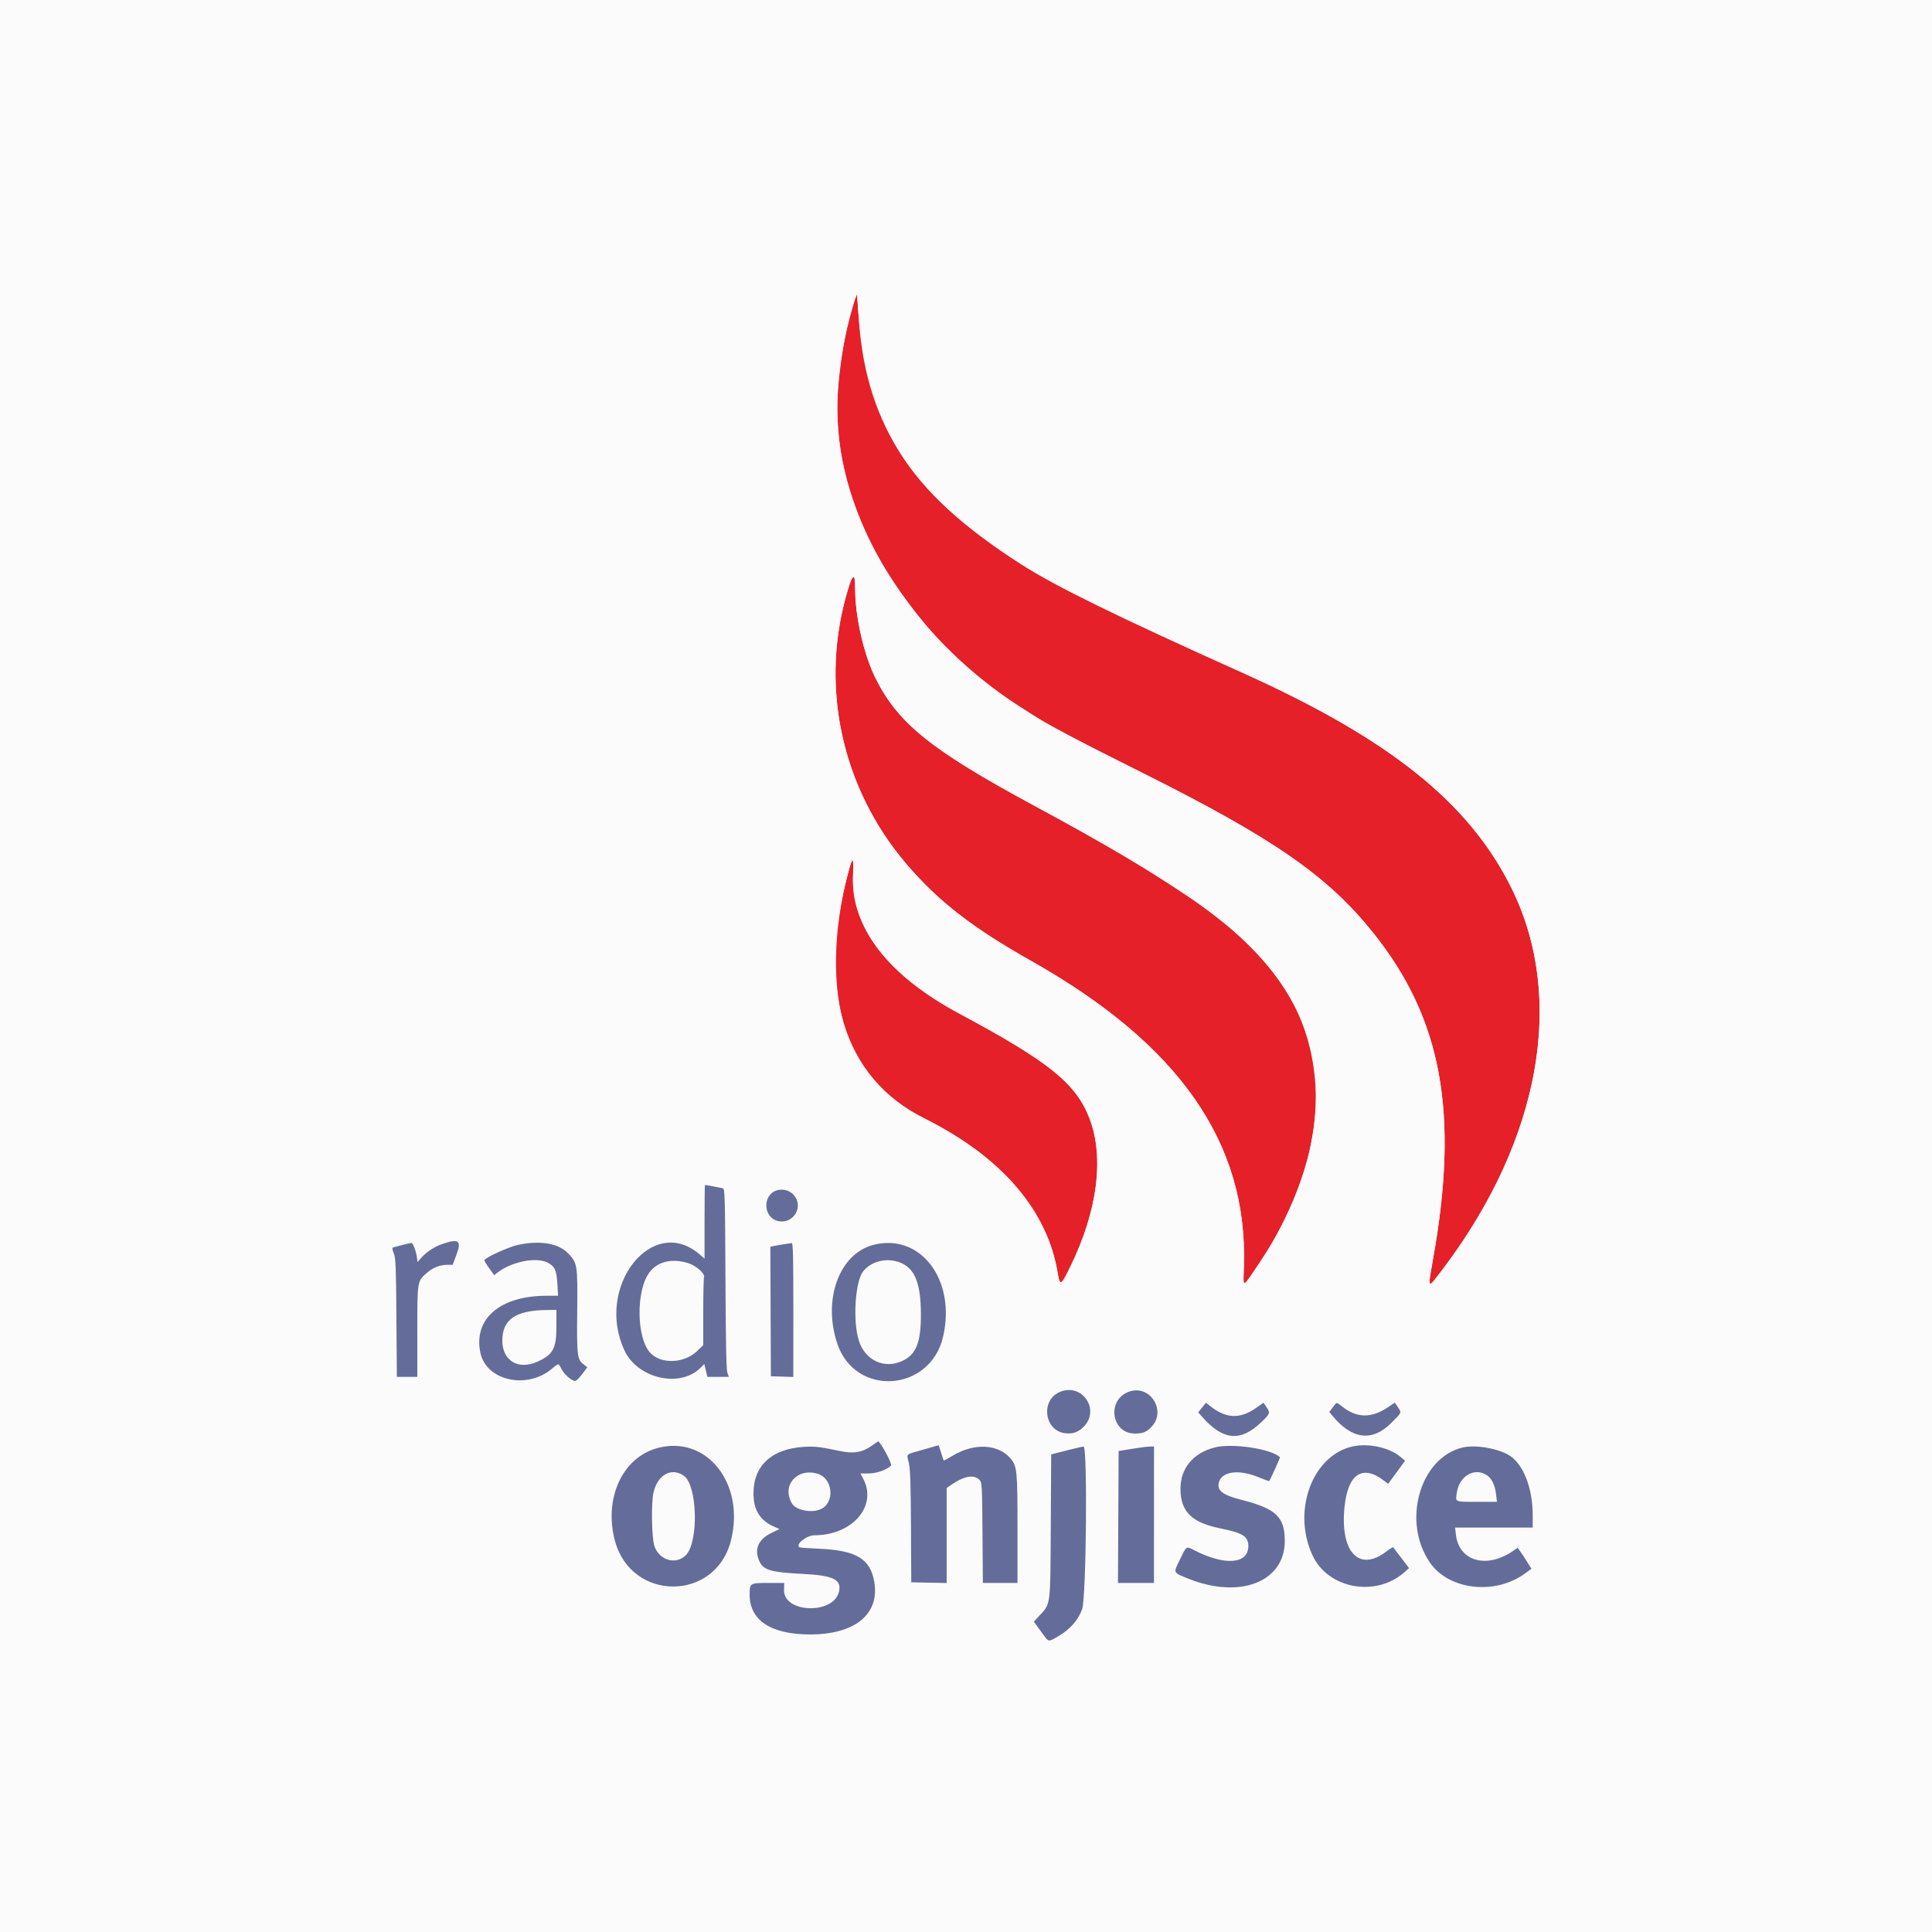
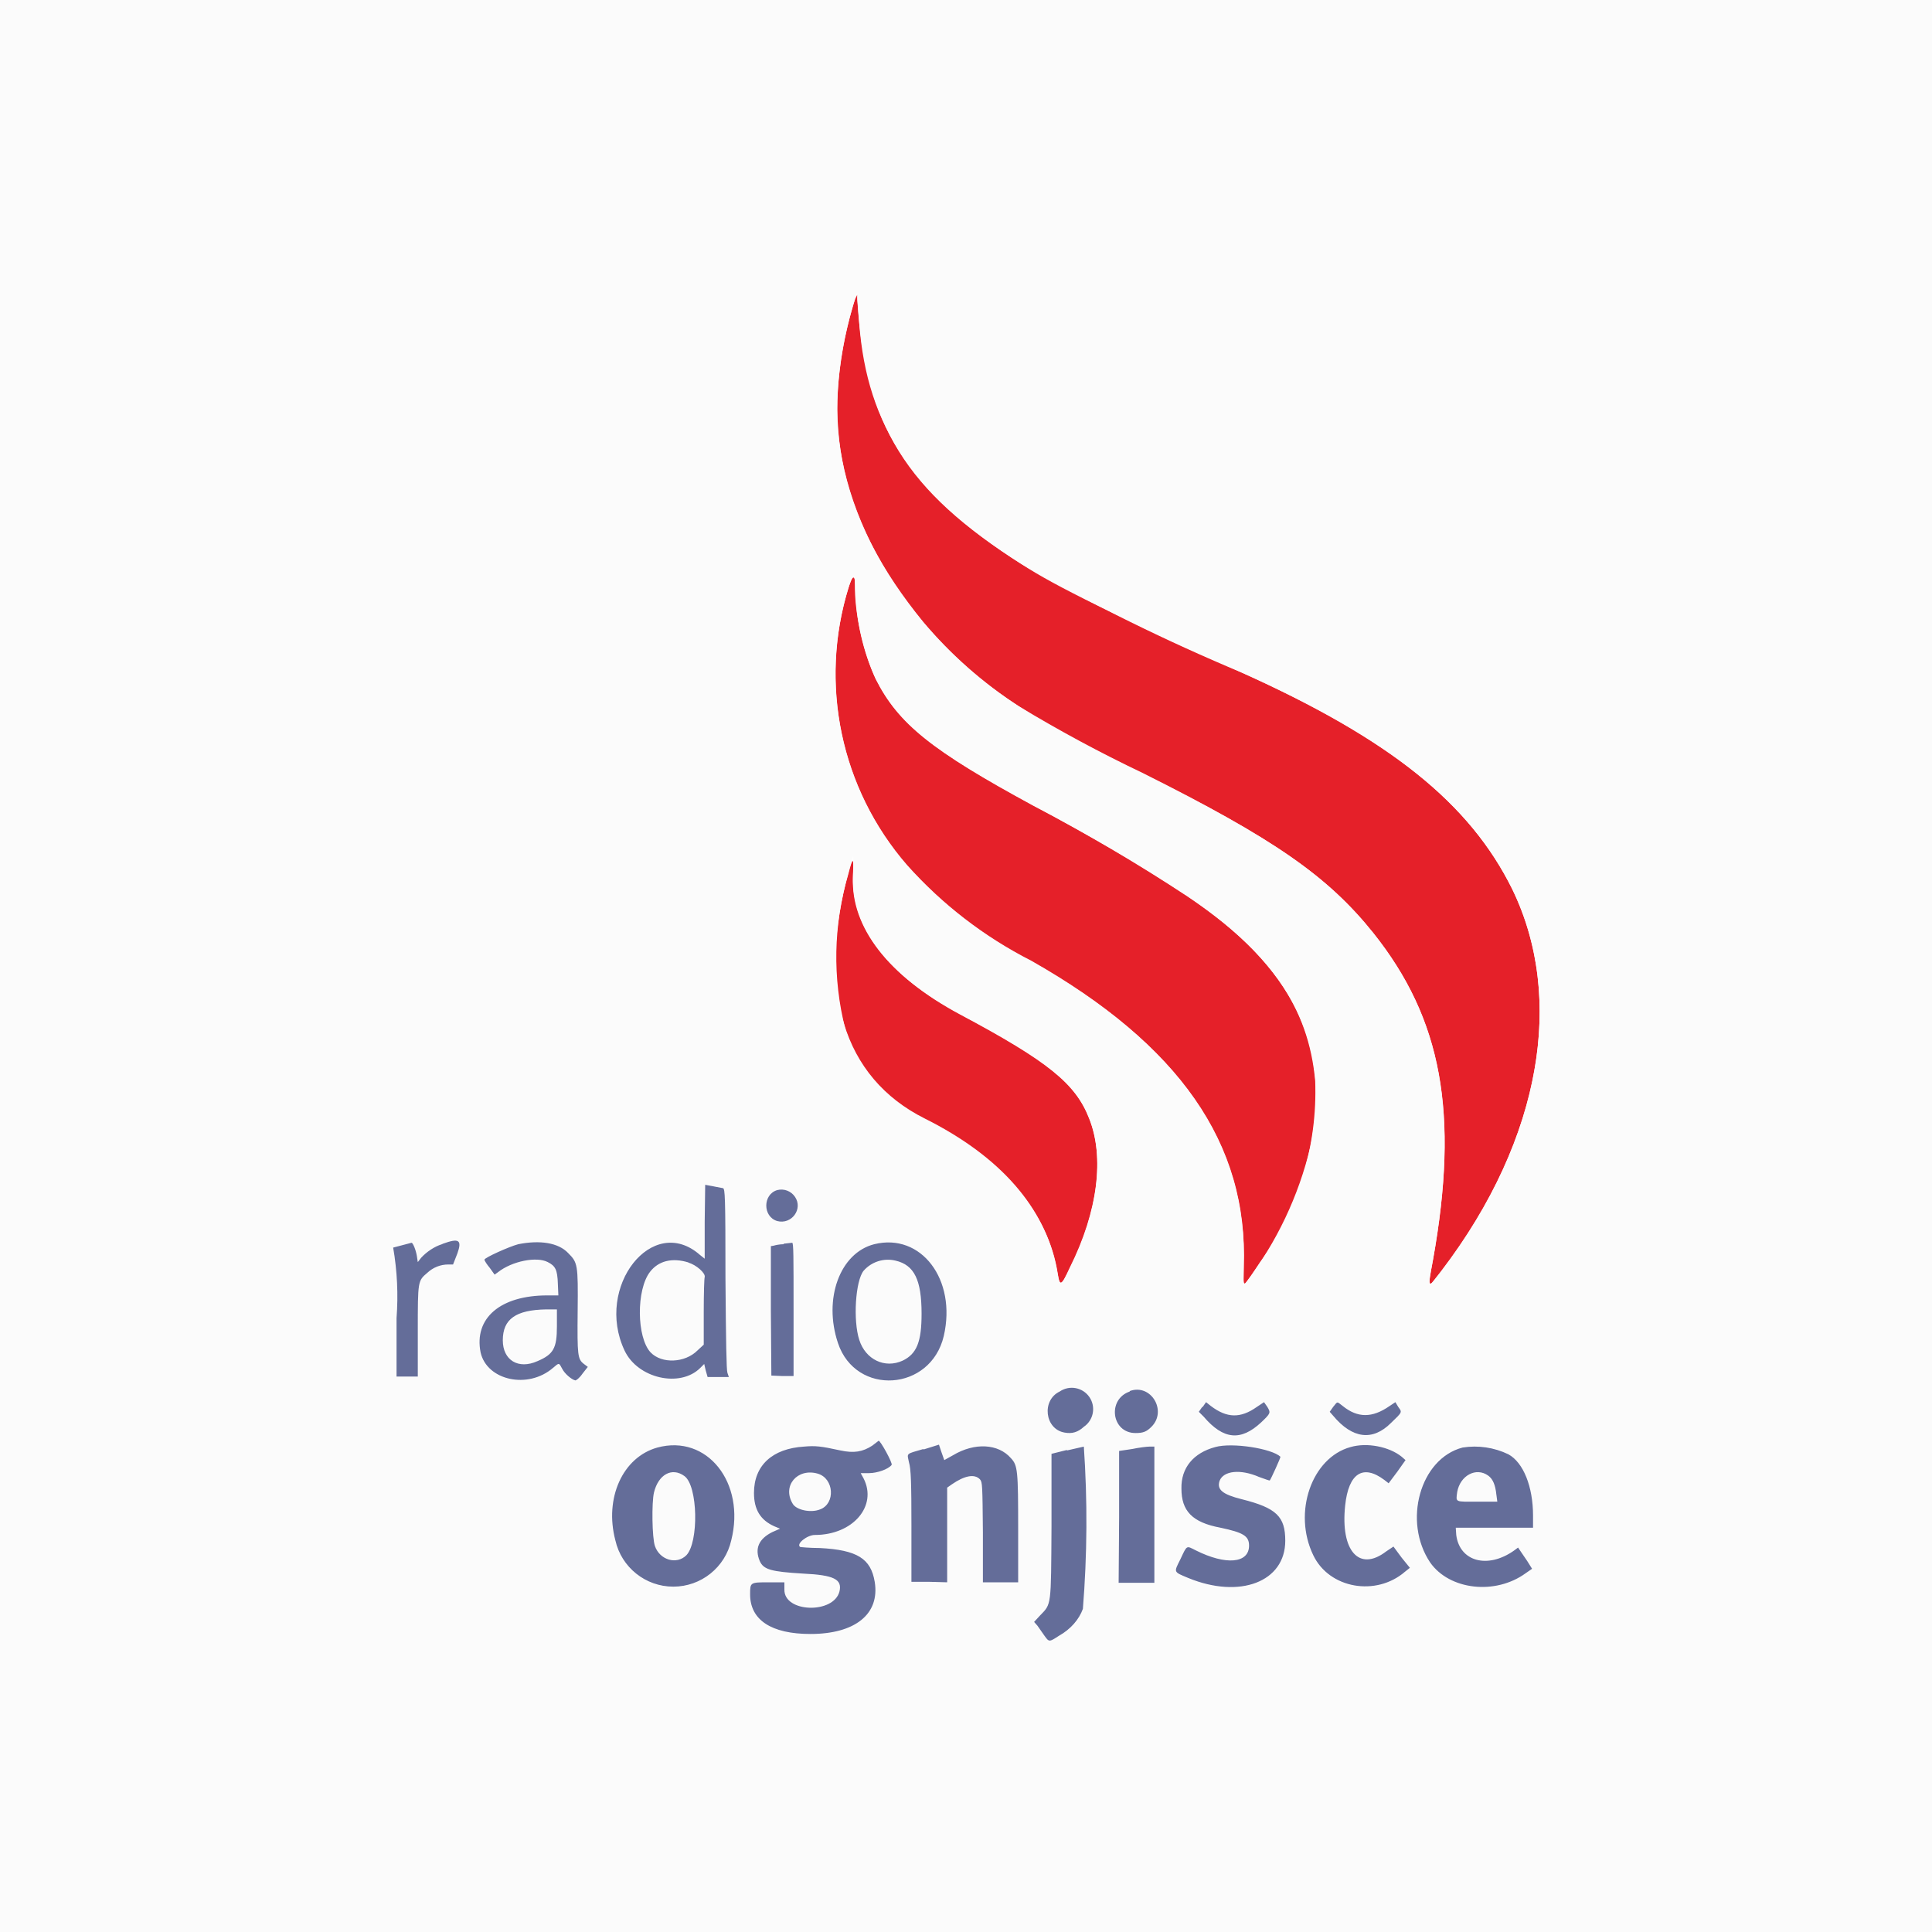
- <svg xmlns="http://www.w3.org/2000/svg" id="svg" version="1.1" width="400" height="400" viewBox="0, 0, 400,400">
-   <g id="svgg">
-     <path id="path0" d="M177.105 61.733 C 175.299 65.921,173.334 77.804,173.334 84.533 C 173.335 107.164,188.271 131.655,210.933 146.183 C 211.740 146.700,213.060 147.545,213.867 148.061 C 217.267 150.234,223.081 153.303,236.533 160.024 C 263.670 173.584,274.899 181.370,284.326 193.166 C 298.536 210.946,302.110 230.451,296.694 260.667 C 295.526 267.182,295.455 267.135,299.103 262.267 C 318.904 235.847,324.112 206.698,313.066 184.124 C 304.334 166.281,287.845 153.039,257.200 139.261 C 231.055 127.507,218.589 121.395,211.467 116.841 C 187.564 101.555,179.112 87.933,177.524 62.133 L 177.450 60.933 177.105 61.733 M175.632 121.800 C 169.512 141.537,174.128 163.198,187.845 179.111 C 194.400 186.716,201.400 192.133,213.471 198.941 C 244.143 216.240,258.253 236.471,257.544 262.131 C 257.414 266.868,257.049 266.969,260.912 261.200 C 269.229 248.784,273.304 235.317,272.274 223.654 C 270.924 208.380,263.037 197.018,245.733 185.420 C 236.992 179.560,228.532 174.580,213.867 166.659 C 192.869 155.318,186.022 149.822,181.341 140.549 C 178.910 135.733,177.067 127.777,177.067 122.100 C 177.067 118.730,176.614 118.636,175.632 121.800 M175.518 181.005 C 172.474 192.696,172.267 204.497,174.959 212.879 C 177.687 221.372,182.962 227.355,191.467 231.605 C 207.320 239.528,216.953 250.724,219.004 263.613 C 219.436 266.327,219.689 266.182,221.696 262.067 C 227.260 250.656,228.662 239.495,225.540 231.467 C 222.745 224.281,217.065 219.716,198.698 209.895 C 183.988 202.030,176.147 191.939,176.600 181.455 C 176.783 177.211,176.533 177.107,175.518 181.005 " stroke="none" fill="#e52029" fill-rule="evenodd" />
-     <path id="path1" d="M0.000 200.000 L 0.000 400.000 200.000 400.000 L 400.000 400.000 400.000 200.000 L 400.000 0.000 200.000 0.000 L 0.000 0.000 0.000 200.000 M177.877 66.933 C 179.542 88.287,189.159 102.575,211.467 116.841 C 218.589 121.395,231.055 127.507,257.200 139.261 C 287.845 153.039,304.334 166.281,313.066 184.124 C 324.647 207.793,318.380 238.399,296.336 265.817 C 295.704 266.603,295.748 265.935,296.673 260.783 C 302.114 230.456,298.556 210.971,284.326 193.166 C 274.899 181.370,263.670 173.584,236.533 160.024 C 223.081 153.303,217.267 150.234,213.867 148.061 C 213.060 147.545,211.740 146.700,210.933 146.183 C 203.673 141.528,196.219 134.957,191.092 128.692 C 173.977 107.772,169.515 87.636,176.610 63.333 L 177.467 60.400 177.531 61.867 C 177.567 62.673,177.722 64.953,177.877 66.933 M177.035 122.011 C 177.137 128.089,178.915 135.743,181.341 140.549 C 186.022 149.822,192.869 155.318,213.867 166.659 C 228.532 174.580,236.992 179.560,245.733 185.420 C 267.739 200.170,275.698 216.365,271.295 237.434 C 269.398 246.507,264.029 257.788,257.890 265.597 L 257.369 266.260 257.522 262.263 C 258.497 236.849,244.170 216.255,213.471 198.941 C 201.400 192.133,194.400 186.716,187.845 179.111 C 173.989 163.037,169.465 141.339,175.793 121.309 C 176.767 118.225,176.973 118.342,177.035 122.011 M176.631 181.000 C 176.167 192.013,183.699 201.875,198.698 209.895 C 217.065 219.716,222.745 224.281,225.540 231.467 C 228.700 239.592,227.253 250.751,221.531 262.382 C 219.419 266.676,219.545 266.656,218.815 262.802 C 216.396 250.030,207.087 239.411,191.467 231.605 C 174.544 223.148,168.953 204.795,175.767 180.067 C 176.815 176.265,176.829 176.281,176.631 181.000 M147.618 245.615 C 148.488 245.770,149.405 245.956,149.655 246.029 C 150.077 246.152,150.116 247.505,150.198 264.748 C 150.260 277.795,150.377 283.592,150.591 284.200 L 150.896 285.067 148.675 285.067 L 146.453 285.067 146.135 283.738 L 145.816 282.410 145.048 283.178 C 141.855 286.370,134.287 285.929,131.066 282.364 C 127.437 278.347,126.617 269.588,129.327 263.797 C 132.300 257.442,140.029 255.463,144.961 259.793 L 145.867 260.589 145.867 252.961 C 145.867 248.766,145.905 245.333,145.951 245.333 C 145.997 245.333,146.747 245.460,147.618 245.615 M163.663 246.835 C 164.902 247.608,165.525 249.327,165.035 250.620 C 163.691 254.168,158.667 253.363,158.667 249.600 C 158.667 246.905,161.374 245.407,163.663 246.835 M94.826 257.224 C 95.379 257.373,95.377 257.396,94.559 259.618 L 93.733 261.863 92.698 261.865 C 91.050 261.868,89.662 262.412,88.348 263.568 C 86.383 265.298,86.400 265.191,86.400 275.725 L 86.400 285.067 84.281 285.067 L 82.163 285.067 82.074 272.867 C 81.997 262.166,81.930 260.526,81.534 259.522 C 81.194 258.661,81.163 258.350,81.408 258.267 C 81.893 258.102,84.986 257.333,85.165 257.333 C 85.475 257.333,86.086 258.838,86.268 260.049 L 86.454 261.290 87.216 260.422 C 89.199 258.164,92.757 256.669,94.826 257.224 M114.923 257.755 C 115.962 258.063,116.677 258.520,117.585 259.452 C 119.554 261.473,119.604 261.787,119.507 271.530 C 119.416 280.755,119.497 281.435,120.819 282.469 L 121.600 283.081 120.501 284.540 C 119.809 285.460,119.242 285.967,118.968 285.909 C 118.157 285.740,116.797 284.507,116.259 283.451 C 115.609 282.178,115.673 282.182,114.329 283.332 C 109.154 287.762,100.662 285.891,99.450 280.054 C 97.993 273.036,103.526 268.284,113.170 268.270 L 115.541 268.267 115.406 265.911 C 115.239 262.977,114.870 262.170,113.343 261.400 C 110.951 260.194,105.885 261.222,102.958 263.508 L 102.316 264.009 101.300 262.605 C 99.940 260.725,99.904 260.799,102.875 259.375 C 106.988 257.402,111.632 256.778,114.923 257.755 M164.254 271.210 L 164.248 285.087 161.924 285.010 L 159.600 284.933 159.546 271.535 L 159.492 258.137 160.079 258.000 C 160.683 257.859,163.340 257.420,163.930 257.365 C 164.189 257.340,164.259 260.332,164.254 271.210 M186.787 257.741 C 193.548 259.502,197.298 267.905,195.262 276.733 C 192.607 288.243,177.086 289.283,173.356 278.201 C 169.280 266.092,176.518 255.066,186.787 257.741 M181.733 261.279 C 178.052 262.554,177.199 264.421,177.201 271.200 C 177.203 276.603,177.736 278.803,179.463 280.530 C 182.017 283.083,186.841 282.900,188.923 280.170 C 191.215 277.166,191.381 267.563,189.205 263.852 C 187.741 261.352,184.622 260.279,181.733 261.279 M136.527 261.667 C 131.156 264.384,130.865 278.515,136.124 281.260 C 138.270 282.380,142.364 281.618,144.319 279.733 L 145.600 278.498 145.600 271.671 C 145.600 267.916,145.673 264.653,145.763 264.420 C 146.600 262.238,139.551 260.137,136.527 261.667 M109.600 271.472 C 102.556 272.704,101.587 282.406,108.502 282.470 C 113.007 282.512,115.200 279.962,115.200 274.680 L 115.200 271.200 113.000 271.231 C 111.790 271.249,110.260 271.357,109.600 271.472 M223.185 288.259 C 227.861 290.645,225.523 297.550,220.325 296.706 C 216.203 296.037,215.475 289.982,219.307 288.241 C 220.720 287.600,221.903 287.605,223.185 288.259 M236.954 288.239 C 241.466 290.288,239.945 296.800,234.955 296.800 C 230.050 296.800,229.079 289.795,233.753 288.130 C 235.144 287.634,235.662 287.652,236.954 288.239 M252.439 292.356 C 255.000 293.666,257.343 293.398,260.073 291.486 L 261.595 290.420 262.251 291.386 C 263.037 292.543,262.968 292.719,261.001 294.579 C 256.830 298.523,253.227 298.196,249.036 293.493 L 248.073 292.412 248.875 291.414 L 249.677 290.416 250.638 291.171 C 251.167 291.587,251.978 292.120,252.439 292.356 M277.859 291.194 C 280.978 293.664,284.012 293.669,287.587 291.209 L 288.775 290.392 289.448 291.382 C 290.219 292.516,290.264 292.414,287.952 294.700 C 284.073 298.535,279.921 298.007,275.902 293.169 L 275.212 292.337 275.939 291.378 C 276.820 290.217,276.647 290.234,277.859 291.194 M183.324 300.688 C 185.048 303.306,185.036 303.398,182.800 304.440 C 181.855 304.880,180.982 305.062,179.804 305.064 L 178.142 305.067 178.738 306.200 C 181.694 311.824,176.477 317.850,168.640 317.865 C 166.972 317.868,164.587 319.781,165.533 320.357 C 165.643 320.424,167.461 320.555,169.573 320.647 C 177.354 320.988,180.244 322.752,181.031 327.638 C 182.097 334.256,176.941 338.410,167.678 338.395 C 159.622 338.383,155.207 335.477,155.201 330.182 C 155.199 327.762,155.244 327.733,159.056 327.733 L 162.359 327.733 162.325 329.195 C 162.213 333.965,172.504 334.333,173.685 329.601 C 174.320 327.057,172.586 326.184,166.267 325.864 C 159.585 325.527,158.048 325.080,157.214 323.230 C 156.087 320.732,156.997 318.670,159.821 317.320 L 161.376 316.577 160.221 316.064 C 157.331 314.780,156.000 312.610,156.000 309.181 C 156.000 303.453,159.756 299.978,166.400 299.560 C 168.694 299.415,169.756 299.537,173.892 300.416 C 176.700 301.013,178.495 300.719,180.464 299.342 C 181.162 298.854,181.752 298.443,181.775 298.427 C 181.799 298.412,182.496 299.429,183.324 300.688 M194.839 300.733 C 195.096 301.577,195.338 302.313,195.378 302.369 C 195.417 302.426,196.263 301.980,197.258 301.380 C 201.691 298.704,206.637 298.945,209.219 301.961 C 210.576 303.546,210.667 304.470,210.667 316.680 L 210.667 327.733 207.078 327.733 L 203.490 327.733 203.412 317.361 C 203.338 307.631,203.302 306.954,202.830 306.433 C 201.731 305.219,199.640 305.559,197.000 307.382 L 196.000 308.073 196.000 317.910 L 196.000 327.748 192.333 327.674 L 188.667 327.600 188.607 316.075 C 188.561 307.125,188.462 304.176,188.161 302.877 C 187.697 300.866,187.300 301.236,191.094 300.146 C 192.839 299.644,194.291 299.227,194.320 299.217 C 194.349 299.208,194.583 299.890,194.839 300.733 M258.376 299.481 C 259.757 299.705,264.638 301.349,265.002 301.713 C 265.079 301.790,263.015 306.355,262.778 306.631 C 262.732 306.684,261.765 306.341,260.630 305.869 C 256.651 304.212,253.182 304.571,252.427 306.717 C 251.798 308.506,253.000 309.502,257.016 310.520 C 264.202 312.342,266.000 314.053,266.000 319.067 C 265.999 327.556,256.610 331.160,245.883 326.789 C 242.826 325.544,242.900 325.722,244.279 322.907 C 245.728 319.950,245.509 320.078,247.445 321.055 C 253.699 324.213,258.453 323.798,258.453 320.095 C 258.453 318.089,257.337 317.387,252.620 316.428 C 246.718 315.229,244.420 312.945,244.406 308.267 C 244.387 301.896,250.308 298.172,258.376 299.481 M287.504 300.185 C 288.437 300.623,289.584 301.306,290.054 301.704 L 290.907 302.426 289.156 304.821 L 287.405 307.216 286.502 306.528 C 282.117 303.183,279.126 305.128,278.390 311.801 C 277.356 321.187,281.286 325.559,286.922 321.293 C 287.692 320.710,288.372 320.283,288.432 320.343 C 288.493 320.404,289.259 321.401,290.135 322.560 L 291.727 324.667 290.730 325.545 C 284.850 330.728,275.050 328.959,271.796 322.128 C 265.757 309.450,276.191 294.874,287.504 300.185 M142.752 299.865 C 149.743 301.686,153.566 310.242,151.313 319.028 C 148.085 331.625,130.710 331.619,127.319 319.021 C 124.137 307.196,132.247 297.129,142.752 299.865 M224.741 315.400 C 224.633 335.261,224.564 335.549,219.172 338.733 C 217.089 339.963,217.117 339.965,216.116 338.590 C 215.667 337.972,215.018 337.081,214.673 336.610 L 214.047 335.753 215.181 334.523 C 217.563 331.939,217.455 332.784,217.553 315.959 L 217.639 301.119 220.753 300.318 C 222.465 299.878,224.083 299.506,224.347 299.492 C 224.805 299.468,224.823 300.192,224.741 315.400 M238.921 313.600 L 238.916 327.733 235.189 327.733 L 231.462 327.733 231.531 314.077 L 231.600 300.420 234.267 299.978 C 235.733 299.734,237.382 299.520,237.930 299.501 L 238.927 299.467 238.921 313.600 M310.133 300.190 C 315.048 302.196,317.333 306.503,317.333 313.757 L 317.333 316.267 309.297 316.267 L 301.260 316.267 301.435 317.753 C 302.089 323.322,307.900 324.890,313.434 320.990 L 314.201 320.449 314.634 321.023 C 314.872 321.339,315.516 322.317,316.066 323.196 L 317.066 324.796 315.800 325.728 C 309.548 330.329,299.951 329.232,296.015 323.467 C 290.980 316.092,293.401 303.534,300.438 300.517 C 303.187 299.339,307.678 299.187,310.133 300.190 M137.966 305.078 C 135.729 305.758,134.818 308.798,135.013 314.933 C 135.192 320.600,135.890 322.257,138.378 322.927 C 142.237 323.967,143.846 321.019,143.690 313.193 C 143.553 306.323,141.844 303.900,137.966 305.078 M165.972 305.088 C 162.847 305.995,162.336 311.023,165.229 312.396 C 168.028 313.724,171.490 312.336,171.881 309.728 C 172.390 306.336,169.498 304.065,165.972 305.088 M304.101 305.169 C 302.826 305.746,301.928 307.122,301.641 308.942 C 301.308 311.050,301.065 310.933,305.780 310.933 L 309.928 310.933 309.745 309.400 C 309.312 305.786,306.837 303.930,304.101 305.169 " stroke="none" fill="#fbfbfb" fill-rule="evenodd" />
-     <path id="path2" d="M145.867 252.961 L 145.867 260.589 144.961 259.793 C 135.125 251.157,123.102 266.368,129.299 279.610 C 132.031 285.448,140.792 287.433,145.048 283.178 L 145.816 282.410 146.135 283.738 L 146.453 285.067 148.675 285.067 L 150.896 285.067 150.591 284.200 C 150.377 283.592,150.260 277.795,150.198 264.748 C 150.116 247.505,150.077 246.152,149.655 246.029 C 149.255 245.912,146.172 245.333,145.951 245.333 C 145.905 245.333,145.867 248.766,145.867 252.961 M160.889 246.433 C 157.886 247.278,157.932 251.937,160.950 252.771 C 163.897 253.584,166.305 250.350,164.647 247.804 C 163.858 246.590,162.320 246.029,160.889 246.433 M91.547 257.563 C 89.921 258.125,88.285 259.205,87.216 260.422 L 86.454 261.290 86.268 260.049 C 86.086 258.838,85.475 257.333,85.165 257.333 C 84.986 257.333,81.893 258.102,81.408 258.267 C 81.163 258.350,81.194 258.661,81.534 259.522 C 81.930 260.526,81.997 262.166,82.074 272.867 L 82.163 285.067 84.281 285.067 L 86.400 285.067 86.400 275.725 C 86.400 265.191,86.383 265.298,88.348 263.568 C 89.662 262.412,91.050 261.868,92.698 261.865 L 93.733 261.863 94.559 259.618 C 95.584 256.834,94.936 256.392,91.547 257.563 M107.208 257.750 C 105.297 258.164,100.262 260.461,100.275 260.913 C 100.280 261.071,100.741 261.832,101.300 262.605 L 102.316 264.009 102.958 263.508 C 105.885 261.222,110.951 260.194,113.343 261.400 C 114.870 262.170,115.239 262.977,115.406 265.911 L 115.541 268.267 113.170 268.270 C 103.526 268.284,97.993 273.036,99.450 280.054 C 100.662 285.891,109.154 287.762,114.329 283.332 C 115.673 282.182,115.609 282.178,116.259 283.451 C 116.797 284.507,118.157 285.740,118.968 285.909 C 119.242 285.967,119.809 285.460,120.501 284.540 L 121.600 283.081 120.819 282.469 C 119.497 281.435,119.416 280.755,119.507 271.530 C 119.604 261.787,119.554 261.473,117.585 259.452 C 115.580 257.393,111.750 256.765,107.208 257.750 M162.133 257.629 C 161.327 257.757,160.402 257.924,160.079 258.000 L 159.492 258.137 159.546 271.535 L 159.600 284.933 161.924 285.010 L 164.248 285.087 164.254 271.210 C 164.259 260.332,164.189 257.340,163.930 257.365 C 163.749 257.382,162.940 257.501,162.133 257.629 M180.933 257.709 C 173.790 259.479,170.264 269.015,173.356 278.201 C 177.086 289.283,192.607 288.243,195.262 276.733 C 197.963 265.021,190.644 255.303,180.933 257.709 M185.333 261.087 C 189.165 261.961,190.655 265.061,190.663 272.176 C 190.669 277.947,189.674 280.436,186.831 281.759 C 183.077 283.508,179.099 281.649,177.812 277.544 C 176.540 273.485,177.045 265.335,178.700 263.231 C 180.152 261.384,182.835 260.517,185.333 261.087 M142.411 261.495 C 144.065 261.986,146.036 263.706,145.763 264.420 C 145.673 264.653,145.600 267.916,145.600 271.671 L 145.600 278.498 144.319 279.733 C 141.651 282.304,136.852 282.481,134.629 280.090 C 131.741 276.984,131.649 267.162,134.473 263.418 C 136.150 261.194,139.041 260.494,142.411 261.495 M115.200 274.680 C 115.200 279.195,114.484 280.500,111.214 281.947 C 107.274 283.691,104.000 281.701,104.000 277.565 C 104.000 273.233,106.717 271.321,113.000 271.231 L 115.200 271.200 115.200 274.680 M219.307 288.241 C 215.475 289.982,216.203 296.037,220.325 296.706 C 221.901 296.962,223.112 296.595,224.241 295.521 C 227.982 291.958,224.014 286.104,219.307 288.241 M233.753 288.130 C 229.079 289.795,230.050 296.800,234.955 296.800 C 236.573 296.800,237.309 296.517,238.321 295.505 C 241.637 292.189,238.152 286.562,233.753 288.130 M248.875 291.414 L 248.073 292.412 249.036 293.493 C 253.227 298.196,256.830 298.523,261.001 294.579 C 262.968 292.719,263.037 292.543,262.251 291.386 L 261.595 290.420 260.073 291.486 C 256.740 293.821,253.890 293.726,250.638 291.171 L 249.677 290.416 248.875 291.414 M275.939 291.378 L 275.212 292.337 275.902 293.169 C 279.921 298.007,284.073 298.535,287.952 294.700 C 290.264 292.414,290.219 292.516,289.448 291.382 L 288.775 290.392 287.587 291.209 C 284.012 293.669,280.978 293.664,277.859 291.194 C 276.647 290.234,276.820 290.217,275.939 291.378 M180.464 299.342 C 178.495 300.719,176.700 301.013,173.892 300.416 C 169.756 299.537,168.694 299.415,166.400 299.560 C 159.756 299.978,156.000 303.453,156.000 309.181 C 156.000 312.610,157.331 314.780,160.221 316.064 L 161.376 316.577 159.821 317.320 C 156.997 318.670,156.087 320.732,157.214 323.230 C 158.048 325.080,159.585 325.527,166.267 325.864 C 172.586 326.184,174.320 327.057,173.685 329.601 C 172.504 334.333,162.213 333.965,162.325 329.195 L 162.359 327.733 159.056 327.733 C 155.244 327.733,155.199 327.762,155.201 330.182 C 155.207 335.477,159.622 338.383,167.678 338.395 C 176.941 338.410,182.097 334.256,181.031 327.638 C 180.244 322.752,177.354 320.988,169.573 320.647 C 167.461 320.555,165.643 320.424,165.533 320.357 C 164.587 319.781,166.972 317.868,168.640 317.865 C 176.477 317.850,181.694 311.824,178.738 306.200 L 178.142 305.067 179.804 305.064 C 181.532 305.061,183.763 304.266,184.482 303.397 C 184.768 303.051,182.126 298.199,181.775 298.427 C 181.752 298.443,181.162 298.854,180.464 299.342 M191.094 300.146 C 187.300 301.236,187.697 300.866,188.161 302.877 C 188.462 304.176,188.561 307.125,188.607 316.075 L 188.667 327.600 192.333 327.674 L 196.000 327.748 196.000 317.910 L 196.000 308.073 197.000 307.382 C 199.640 305.559,201.731 305.219,202.830 306.433 C 203.302 306.954,203.338 307.631,203.412 317.361 L 203.490 327.733 207.078 327.733 L 210.667 327.733 210.667 316.680 C 210.667 304.470,210.576 303.546,209.219 301.961 C 206.637 298.945,201.691 298.704,197.258 301.380 C 196.263 301.980,195.417 302.426,195.378 302.369 C 195.338 302.313,195.096 301.577,194.839 300.733 C 194.583 299.890,194.349 299.208,194.320 299.217 C 194.291 299.227,192.839 299.644,191.094 300.146 M251.467 299.684 C 246.989 300.854,244.393 304.010,244.406 308.267 C 244.420 312.945,246.718 315.229,252.620 316.428 C 257.337 317.387,258.453 318.089,258.453 320.095 C 258.453 323.798,253.699 324.213,247.445 321.055 C 245.509 320.078,245.728 319.950,244.279 322.907 C 242.900 325.722,242.826 325.544,245.883 326.789 C 256.610 331.160,265.999 327.556,266.000 319.067 C 266.000 314.053,264.202 312.342,257.016 310.520 C 253.000 309.502,251.798 308.506,252.427 306.717 C 253.182 304.571,256.651 304.212,260.630 305.869 C 261.765 306.341,262.732 306.684,262.778 306.631 C 263.015 306.355,265.079 301.790,265.002 301.713 C 263.250 299.961,255.088 298.737,251.467 299.684 M279.495 299.605 C 271.417 301.872,267.544 313.203,271.796 322.128 C 275.050 328.959,284.850 330.728,290.730 325.545 L 291.727 324.667 290.135 322.560 C 289.259 321.401,288.493 320.404,288.432 320.343 C 288.372 320.283,287.692 320.710,286.922 321.293 C 281.286 325.559,277.356 321.187,278.390 311.801 C 279.126 305.128,282.117 303.183,286.502 306.528 L 287.405 307.216 289.156 304.821 L 290.907 302.426 290.054 301.704 C 287.514 299.556,282.922 298.643,279.495 299.605 M136.000 299.838 C 128.807 301.851,124.976 310.315,127.319 319.021 C 130.710 331.619,148.085 331.625,151.313 319.028 C 154.363 307.131,146.254 296.970,136.000 299.838 M220.753 300.318 L 217.639 301.119 217.553 315.959 C 217.455 332.784,217.563 331.939,215.181 334.523 L 214.047 335.753 214.673 336.610 C 215.018 337.081,215.667 337.972,216.116 338.590 C 217.117 339.965,217.089 339.963,219.172 338.733 C 221.589 337.306,223.313 335.323,224.054 333.119 C 224.909 330.577,225.179 299.448,224.347 299.492 C 224.083 299.506,222.465 299.878,220.753 300.318 M234.267 299.978 L 231.600 300.420 231.531 314.077 L 231.462 327.733 235.189 327.733 L 238.916 327.733 238.921 313.600 L 238.927 299.467 237.930 299.501 C 237.382 299.520,235.733 299.734,234.267 299.978 M302.662 299.725 C 293.914 301.969,290.257 315.032,296.015 323.467 C 299.951 329.232,309.548 330.329,315.800 325.728 L 317.066 324.796 316.066 323.196 C 315.516 322.317,314.872 321.339,314.634 321.023 L 314.201 320.449 313.434 320.990 C 307.900 324.890,302.089 323.322,301.435 317.753 L 301.260 316.267 309.297 316.267 L 317.333 316.267 317.333 313.757 C 317.333 307.847,315.266 302.804,312.153 301.122 C 309.581 299.733,305.167 299.083,302.662 299.725 M141.600 305.555 C 144.396 307.539,144.678 319.304,141.993 321.989 C 139.934 324.048,136.492 323.048,135.494 320.102 C 134.918 318.402,134.797 311.160,135.308 308.982 C 136.172 305.294,139.035 303.735,141.600 305.555 M169.166 305.090 C 172.550 306.029,172.947 311.311,169.726 312.536 C 167.754 313.286,164.743 312.622,163.952 311.262 C 161.817 307.593,164.926 303.912,169.166 305.090 M307.964 305.521 C 308.909 306.211,309.523 307.548,309.745 309.400 L 309.928 310.933 305.780 310.933 C 301.065 310.933,301.308 311.050,301.641 308.942 C 302.190 305.465,305.462 303.695,307.964 305.521 " stroke="none" fill="#646d99" fill-rule="evenodd" />
+ <svg xmlns="http://www.w3.org/2000/svg" width="400" height="400">
+   <g fill-rule="evenodd">
+     <path fill="#e52029" d="M177.1 61.7a81 81 0 0 0-3.8 22.8c0 22.7 15 47.2 37.6 61.7l3 1.9a293 293 0 0 0 22.6 12c27.2 13.5 38.4 21.3 47.8 33 14.2 17.8 17.8 37.4 12.4 67.6-1.2 6.5-1.2 6.4 2.4 1.6 19.8-26.5 25-55.6 14-78.2-8.8-17.8-25.3-31-55.9-44.8a413.2 413.2 0 0 1-45.7-22.5c-24-15.2-32.4-28.9-34-54.7V61l-.4.8m-1.5 60.1a60.5 60.5 0 0 0 12.2 57.3 88 88 0 0 0 25.7 19.8c30.6 17.3 44.8 37.6 44 63.2 0 4.8-.5 4.9 3.4-.9a60.2 60.2 0 0 0 11.4-37.5c-1.4-15.3-9.3-26.7-26.6-38.3a365.2 365.2 0 0 0-31.8-18.7c-21-11.4-27.9-16.9-32.6-26.2a47.1 47.1 0 0 1-4.2-18.4c0-3.4-.5-3.5-1.5-.3m0 59.2a60.4 60.4 0 0 0-.6 31.9c2.7 8.5 8 14.5 16.5 18.7 15.8 8 25.5 19.1 27.5 32 .4 2.7.7 2.6 2.7-1.5 5.6-11.4 7-22.6 3.8-30.6-2.8-7.2-8.4-11.8-26.8-21.6-14.7-7.9-22.6-18-22.1-28.4.2-4.3 0-4.4-1-.5" />
+     <path fill="#fbfbfb" d="M0 200v200h400V0H0v200M177.9 67c1.6 21.3 11.3 35.6 33.6 49.8 7 4.6 19.6 10.7 45.7 22.5 30.6 13.7 47.1 27 55.9 44.8 11.5 23.7 5.3 54.3-16.8 81.7-.6.8-.6.1.4-5 5.4-30.3 1.9-49.8-12.4-67.6-9.4-11.8-20.6-19.6-47.8-33.2a293 293 0 0 1-25.6-13.8 89.5 89.5 0 0 1-19.8-17.5c-17.1-21-21.6-41-14.5-65.4l.9-2.9v1.5l.4 5M177 122c.1 6 2 13.7 4.3 18.5 4.7 9.3 11.6 14.8 32.6 26.2 14.6 7.9 23 12.9 31.8 18.7 22 14.8 30 31 25.6 52a75 75 0 0 1-13.4 28.2l-.5.7.1-4c1-25.5-13.3-46-44-63.4a88 88 0 0 1-25.7-19.8 60.4 60.4 0 0 1-12-57.8c1-3 1.2-3 1.2.7m-.4 59c-.4 11 7.1 20.9 22.1 28.9 18.4 9.8 24 14.4 26.8 21.6 3.2 8 1.8 19.3-4 30.9-2 4.3-2 4.3-2.7.4-2.4-12.8-11.7-23.4-27.3-31.2-17-8.5-22.5-26.8-15.7-51.5 1-3.8 1-3.8.8.9m-29 64.6 2 .4c.5.2.5 1.5.6 18.7 0 13.1.2 18.9.4 19.5l.3.9h-4.4l-.4-1.4-.3-1.3-.8.8c-3.1 3.2-10.7 2.7-14-.8-3.6-4-4.4-12.8-1.7-18.6 3-6.4 10.7-8.3 15.7-4l.9.8v-15.3l1.7.3m16 1.2c1.3.8 2 2.5 1.4 3.8-1.3 3.6-6.3 2.8-6.3-1 0-2.7 2.7-4.2 5-2.8m-68.9 10.4c.6.2.6.2-.2 2.4l-.9 2.3h-1c-1.7 0-3 .5-4.4 1.7-2 1.7-1.9 1.6-1.9 12.1v9.4h-4.2l-.1-12.2a59.2 59.2 0 0 0-.7-14.6l3.8-1c.3 0 .9 1.5 1 2.7l.3 1.3.7-.9c2-2.2 5.6-3.7 7.6-3.2m20.1.6c1 .3 1.8.7 2.7 1.7 2 2 2 2.3 2 12-.2 9.3-.1 10 1.2 11l.8.6-1.1 1.4c-.7 1-1.3 1.5-1.5 1.4a5.6 5.6 0 0 1-2.7-2.4c-.7-1.3-.6-1.3-2-.2-5.1 4.5-13.6 2.6-14.8-3.2-1.5-7 4-11.8 13.7-11.8h2.3v-2.4c-.3-3-.6-3.7-2.2-4.5-2.3-1.2-7.4-.2-10.3 2.1l-.7.5-1-1.4c-1.4-1.9-1.4-1.8 1.6-3.2a18 18 0 0 1 12-1.6m49.4 13.4v13.9h-2.4l-2.3-.2v-13.4l-.1-13.4.6-.1 3.8-.6c.3 0 .4 3 .4 13.8m22.5-13.5c6.7 1.8 10.5 10.2 8.5 19-2.7 11.5-18.2 12.6-22 1.5-4-12.1 3.2-23.1 13.5-20.5m-5 3.6c-3.7 1.3-4.6 3.1-4.6 9.9 0 5.4.5 7.6 2.3 9.3 2.5 2.6 7.3 2.4 9.4-.3 2.3-3 2.5-12.6.3-16.3a6.2 6.2 0 0 0-7.5-2.6m-45.2.4c-5.3 2.7-5.6 16.8-.4 19.6 2.2 1 6.3.3 8.2-1.6l1.3-1.2v-6.8c0-3.8 0-7 .2-7.3.8-2.2-6.2-4.3-9.3-2.7m-26.9 9.8c-7 1.2-8 11-1.1 11 4.5 0 6.7-2.5 6.7-7.8v-3.5H113c-1.2 0-2.7.2-3.4.3m113.6 16.8c4.7 2.3 2.3 9.3-2.9 8.4-4.1-.7-4.8-6.7-1-8.5 1.4-.6 2.6-.6 3.9 0m13.8 0c4.5 2 3 8.6-2 8.6s-6-7-1.2-8.7c1.3-.5 1.9-.4 3.2.1m15.4 4.2c2.6 1.3 5 1 7.7-1l1.5-1 .7 1c.7 1.1.7 1.3-1.3 3.2-4.2 4-7.8 3.6-12-1.1l-1-1 .9-1 .8-1 1 .7 1.7 1.2m25.5-1.2c3 2.5 6.1 2.5 9.7 0l1.2-.8.6 1c.8 1.1.9 1-1.4 3.3-4 3.8-8 3.3-12.1-1.5l-.7-.9.7-1c1-1 .7-1 2-.1m-94.6 9.5c1.7 2.6 1.7 2.7-.5 3.7a6 6 0 0 1-3 .7h-1.7l.6 1.1c3 5.6-2.2 11.7-10 11.7-1.7 0-4.1 1.9-3.2 2.5l4 .2c7.9.4 10.7 2.2 11.5 7 1.1 6.7-4 10.8-13.3 10.8-8 0-12.5-3-12.5-8.2 0-2.4 0-2.5 3.9-2.5h3.3v1.5c-.2 4.8 10.1 5.1 11.3.4.6-2.5-1.1-3.4-7.4-3.7-6.7-.4-8.3-.8-9-2.7-1.2-2.5-.3-4.5 2.5-5.9l1.6-.7-1.2-.5c-2.9-1.3-4.2-3.5-4.2-7 0-5.6 3.8-9.1 10.4-9.5a23 23 0 0 1 7.5.8c2.8.6 4.6.3 6.6-1l1.3-1 1.5 2.3m11.5 0 .6 1.7 1.9-1c4.4-2.7 9.3-2.5 12 .6 1.3 1.5 1.4 2.5 1.4 14.7v11h-7.2v-10.3c-.2-9.8-.2-10.4-.7-11-1-1.2-3.2-.8-5.8 1l-1 .7v19.6h-3.7l-3.6-.1v-11.5c-.1-9-.2-12-.5-13.2-.5-2-.9-1.7 2.9-2.8l3.2-.9.5 1.5m63.6-1.2c1.4.2 6.2 1.8 6.6 2.2l-2.2 5-2.2-.8c-4-1.7-7.4-1.3-8.2.8-.6 1.8.6 2.8 4.6 3.8 7.2 1.8 9 3.6 9 8.6 0 8.5-9.4 12-20.1 7.7-3-1.3-3-1-1.6-3.9 1.4-3 1.2-2.8 3.1-1.8 6.3 3.1 11 2.7 11-1 0-2-1-2.7-5.8-3.7-5.9-1.2-8.2-3.5-8.2-8.1 0-6.4 6-10.1 14-8.8m29.1.7c1 .4 2 1.1 2.6 1.5l.8.7-1.7 2.4-1.8 2.4-.9-.7c-4.4-3.3-7.4-1.4-8.1 5.3-1 9.4 2.9 13.8 8.5 9.5l1.5-1 1.7 2.3 1.6 2-1 1c-5.8 5.1-15.6 3.4-18.9-3.5-6-12.7 4.4-27.2 15.7-22m-144.7-.2c7 1.8 10.8 10.3 8.5 19.1a12.3 12.3 0 0 1-24 0c-3.2-11.8 5-21.9 15.5-19.1m82 15.5c-.2 19.9-.2 20.1-5.6 23.3-2.1 1.3-2 1.3-3-.1l-1.5-2-.7-.8 1.2-1.3c2.4-2.6 2.3-1.7 2.4-18.5v-15l3.2-.8 3.5-.8c.5 0 .5.7.4 15.9m14.2-1.8v14.1h-7.4V314l.1-13.7 2.7-.4a42 42 0 0 1 3.6-.5h1v14.1m71.2-13.4c5 2 7.2 6.3 7.2 13.6v2.5h-16l.1 1.5c.7 5.5 6.5 7 12 3.2l.8-.6.4.6 1.5 2.2 1 1.6-1.3 1c-6.3 4.5-15.8 3.4-19.8-2.3-5-7.4-2.6-20 4.4-23 2.8-1.2 7.3-1.3 9.7-.3M138 305c-2.3.7-3.2 3.7-3 9.8.2 5.7.9 7.4 3.4 8 3.8 1 5.4-1.9 5.3-9.7-.1-6.9-1.9-9.3-5.7-8.1m28 0c-3.2.9-3.7 6-.8 7.3 2.8 1.3 6.3 0 6.7-2.7.5-3.4-2.4-5.6-6-4.6m138.2 0c-1.3.6-2.2 2-2.5 3.8-.3 2.2-.5 2 4.2 2h4.1l-.2-1.5c-.4-3.6-2.9-5.5-5.6-4.2" />
+     <path fill="#646d99" d="M145.9 253v7.6l-1-.8c-9.8-8.6-21.8 6.6-15.6 19.8 2.7 5.8 11.5 7.8 15.7 3.6l.8-.8.3 1.3.4 1.4h4.4l-.3-.9c-.2-.6-.3-6.4-.4-19.5 0-17.2-.1-18.5-.5-18.7l-3.7-.7-.1 7.7m15-6.6c-3 .9-3 5.5 0 6.4 3 .8 5.4-2.5 3.7-5a3.4 3.4 0 0 0-3.7-1.4m-69.4 11.2c-1.6.5-3.2 1.6-4.3 2.8l-.7.9-.2-1.3c-.2-1.2-.8-2.7-1.1-2.7l-3.8 1a59.2 59.2 0 0 1 .7 14.6V285h4.4v-9.4c0-10.5 0-10.4 2-12.1a6.3 6.3 0 0 1 4.3-1.7h1l.9-2.3c1-2.8.3-3.2-3-2m15.6.1c-1.9.5-7 2.8-7 3.2 0 .2.5 1 1.1 1.7l1 1.4.7-.5c2.9-2.3 8-3.3 10.3-2.1 1.6.8 2 1.6 2.1 4.5l.1 2.4h-2.3c-9.7 0-15.2 4.7-13.8 11.8 1.3 5.8 9.8 7.7 15 3.2 1.3-1.1 1.2-1.1 1.9.2.5 1 1.9 2.2 2.7 2.4.2 0 .8-.4 1.5-1.4l1.1-1.4-.8-.6c-1.3-1-1.4-1.7-1.3-11 .1-9.7 0-10-2-12-2-2.1-5.8-2.7-10.3-1.8m55 0c-.9 0-1.8.2-2.1.3l-.6.1v13.4l.1 13.4 2.3.1h2.3v-13.8c0-10.9 0-13.9-.3-13.8l-1.8.2m18.8.1c-7.1 1.8-10.6 11.3-7.5 20.5 3.7 11 19.2 10 21.9-1.5 2.7-11.7-4.7-21.4-14.4-19m4.4 3.4c3.9.9 5.4 4 5.4 11 0 5.8-1 8.3-3.9 9.7-3.7 1.7-7.7-.2-9-4.3-1.3-4-.8-12.2.9-14.3a6.7 6.7 0 0 1 6.6-2.1m-42.9.4c1.7.5 3.6 2.2 3.4 3-.1.2-.2 3.4-.2 7.2v6.8l-1.3 1.2c-2.6 2.6-7.4 2.8-9.7.4-2.9-3.1-3-13-.1-16.7 1.7-2.2 4.5-3 8-1.9m-27.3 13.2c0 4.5-.7 5.8-4 7.2-4 1.8-7.2-.2-7.2-4.3 0-4.4 2.7-6.3 9-6.4h2.2v3.5m104.1 13.5c-3.8 1.8-3.1 7.8 1 8.5 1.6.3 2.8-.1 4-1.2a4.4 4.4 0 0 0-5-7.3m14.5 0c-4.7 1.6-3.8 8.6 1.2 8.6 1.6 0 2.3-.3 3.3-1.3 3.3-3.3-.1-9-4.5-7.4m15 3.3-.7 1 1 1c4.1 4.8 7.7 5.1 11.9 1.2 2-1.9 2-2 1.3-3.2l-.7-1-1.5 1c-3.4 2.4-6.2 2.3-9.5-.2l-1-.8-.7 1m27 0-.7 1 .7.8c4 4.8 8.2 5.3 12 1.5 2.4-2.3 2.3-2.2 1.5-3.3l-.6-1-1.2.8c-3.6 2.5-6.6 2.5-9.7 0-1.3-1-1-1-2 .2m-95.4 8c-2 1.3-3.8 1.6-6.6 1-4.1-.9-5.2-1-7.5-.8-6.6.4-10.4 3.9-10.4 9.6 0 3.4 1.3 5.6 4.2 6.9l1.2.5-1.6.7c-2.8 1.4-3.7 3.4-2.6 6 .8 1.8 2.4 2.2 9 2.6 6.4.3 8.1 1.2 7.5 3.7-1.2 4.7-11.5 4.4-11.4-.4v-1.5h-3.2c-3.9 0-3.9 0-3.9 2.5 0 5.3 4.4 8.2 12.5 8.2 9.2 0 14.4-4.1 13.3-10.8-.8-4.8-3.6-6.6-11.4-7-2.1 0-4-.2-4-.2-1-.6 1.4-2.5 3-2.5 7.9 0 13-6 10.1-11.7l-.6-1.1h1.7c1.7 0 4-.8 4.7-1.7.3-.3-2.4-5.2-2.7-5l-1.3 1m10.6.7c-3.8 1.1-3.4.8-3 2.8.4 1.3.5 4.2.5 13.2v11.5h3.7l3.7.1V308l1-.7c2.6-1.8 4.7-2.2 5.8-1 .5.6.5 1.2.6 11v10.3h7.3v-11c0-12.2-.1-13.2-1.5-14.7-2.6-3-7.5-3.3-12-.6l-1.8 1-.6-1.7-.5-1.5-3.2 1m60.4-.5c-4.5 1.2-7.1 4.3-7 8.6 0 4.6 2.2 7 8.1 8.1 4.7 1 5.9 1.7 5.9 3.7 0 3.7-4.8 4.1-11 1-2-1-1.8-1.2-3.2 1.8-1.4 2.8-1.5 2.6 1.6 3.9 10.7 4.4 20.1.8 20.1-7.7 0-5-1.8-6.8-9-8.6-4-1-5.2-2-4.6-3.8.8-2.1 4.3-2.5 8.2-.8 1.2.4 2.1.8 2.2.7.2-.2 2.3-4.8 2.2-4.9-1.8-1.7-10-3-13.5-2m28 0c-8 2.2-12 13.5-7.7 22.4 3.3 6.9 13 8.6 19 3.4l1-.8-1.7-2.1a100 100 0 0 0-1.7-2.3l-1.5 1c-5.6 4.3-9.5-.1-8.5-9.5.7-6.7 3.7-8.6 8.1-5.3l.9.7 1.8-2.4 1.7-2.4-.8-.7c-2.6-2.1-7.2-3-10.6-2m-143.5.1c-7.2 2-11 10.5-8.7 19.2a12.3 12.3 0 0 0 24 0c3-11.9-5-22-15.3-19.2m84.8.5-3.2.8v15c-.1 16.8 0 16-2.4 18.5l-1.2 1.3.7.8 1.4 2c1 1.4 1 1.4 3 .1 2.5-1.4 4.2-3.4 5-5.6a226 226 0 0 0 .2-33.6l-3.5.8m13.5-.3-2.7.4v13.7l-.1 13.6h7.4v-28.2h-1c-.5 0-2.2.2-3.6.5m68.4-.3c-8.8 2.3-12.4 15.3-6.7 23.8 4 5.7 13.5 6.8 19.8 2.2l1.3-.9-1-1.6-1.5-2.2-.4-.6-.8.6c-5.5 3.9-11.3 2.3-12-3.2l-.1-1.5h16v-2.5c0-6-2-11-5.1-12.7a16 16 0 0 0-9.5-1.4m-161.1 5.9c2.8 2 3 13.7.4 16.4-2 2-5.5 1-6.5-1.9-.6-1.7-.7-9-.2-11.1.9-3.7 3.7-5.3 6.3-3.4m27.6-.5c3.4 1 3.7 6.2.5 7.4-2 .8-5 .1-5.7-1.2-2.2-3.7 1-7.4 5.2-6.2m138.8.4c1 .7 1.5 2 1.7 3.9l.2 1.5h-4.1c-4.7 0-4.5.2-4.2-2 .6-3.4 3.9-5.2 6.4-3.4" />
  </g>
</svg>
